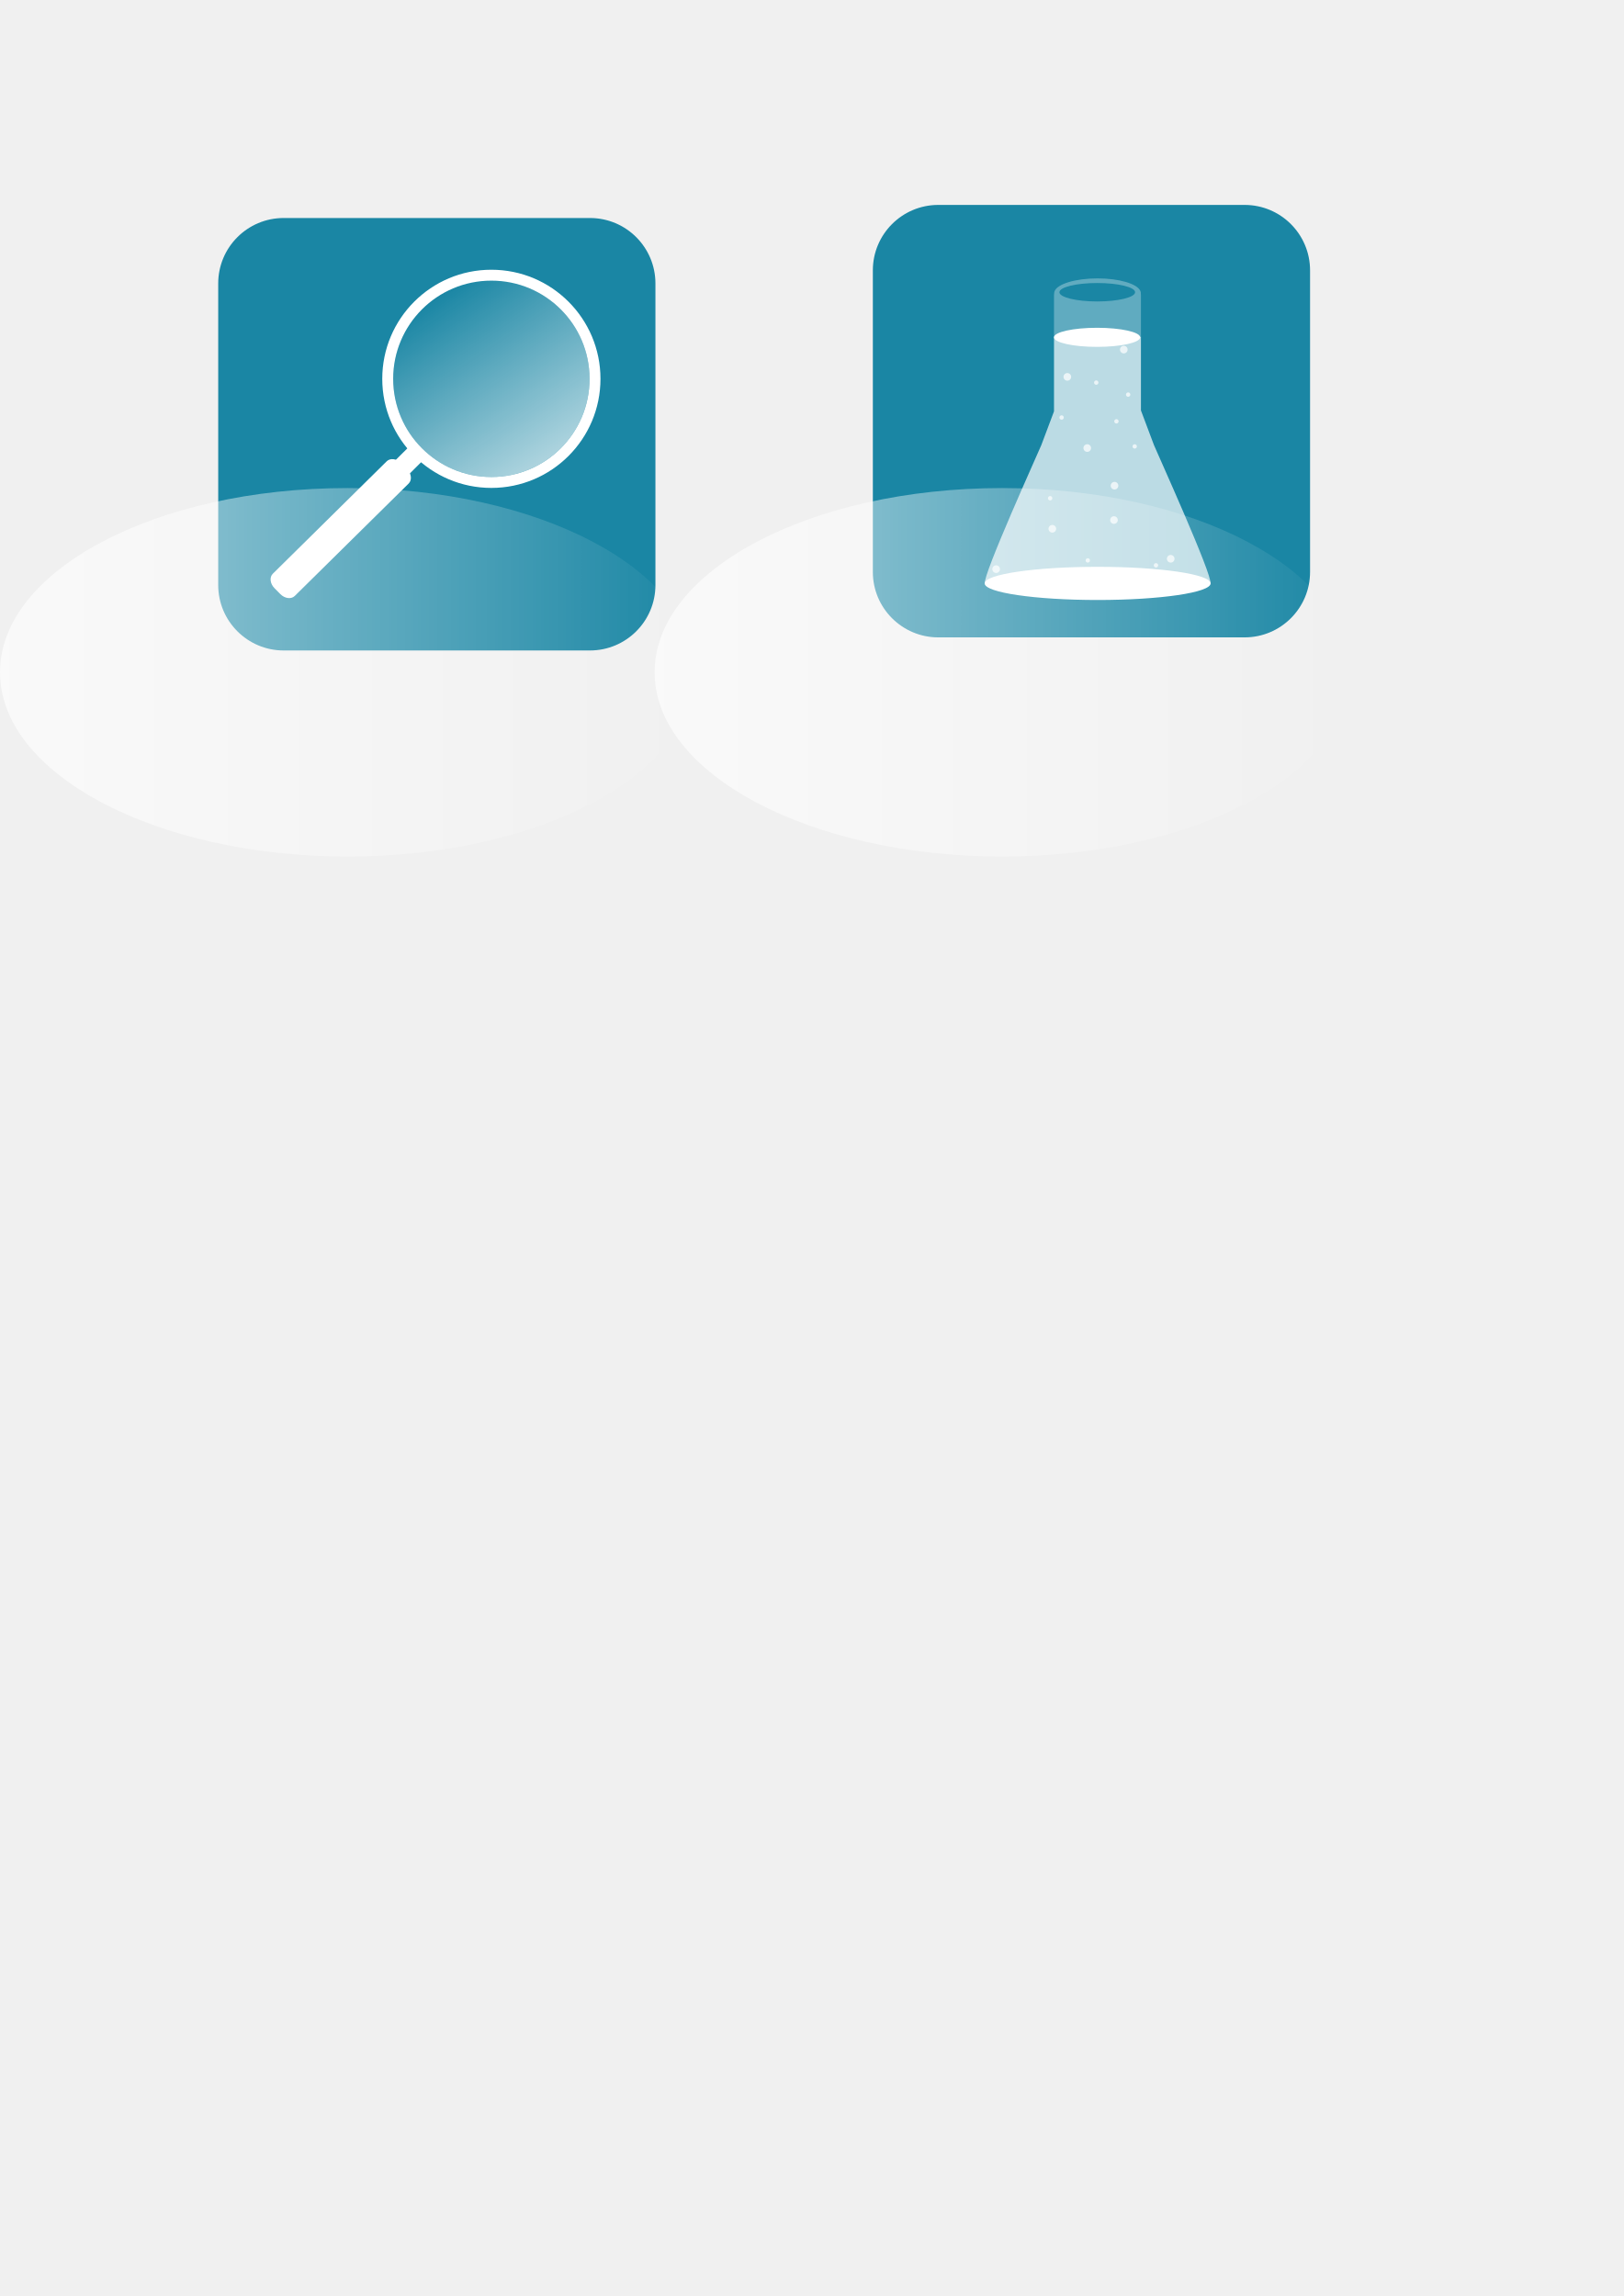
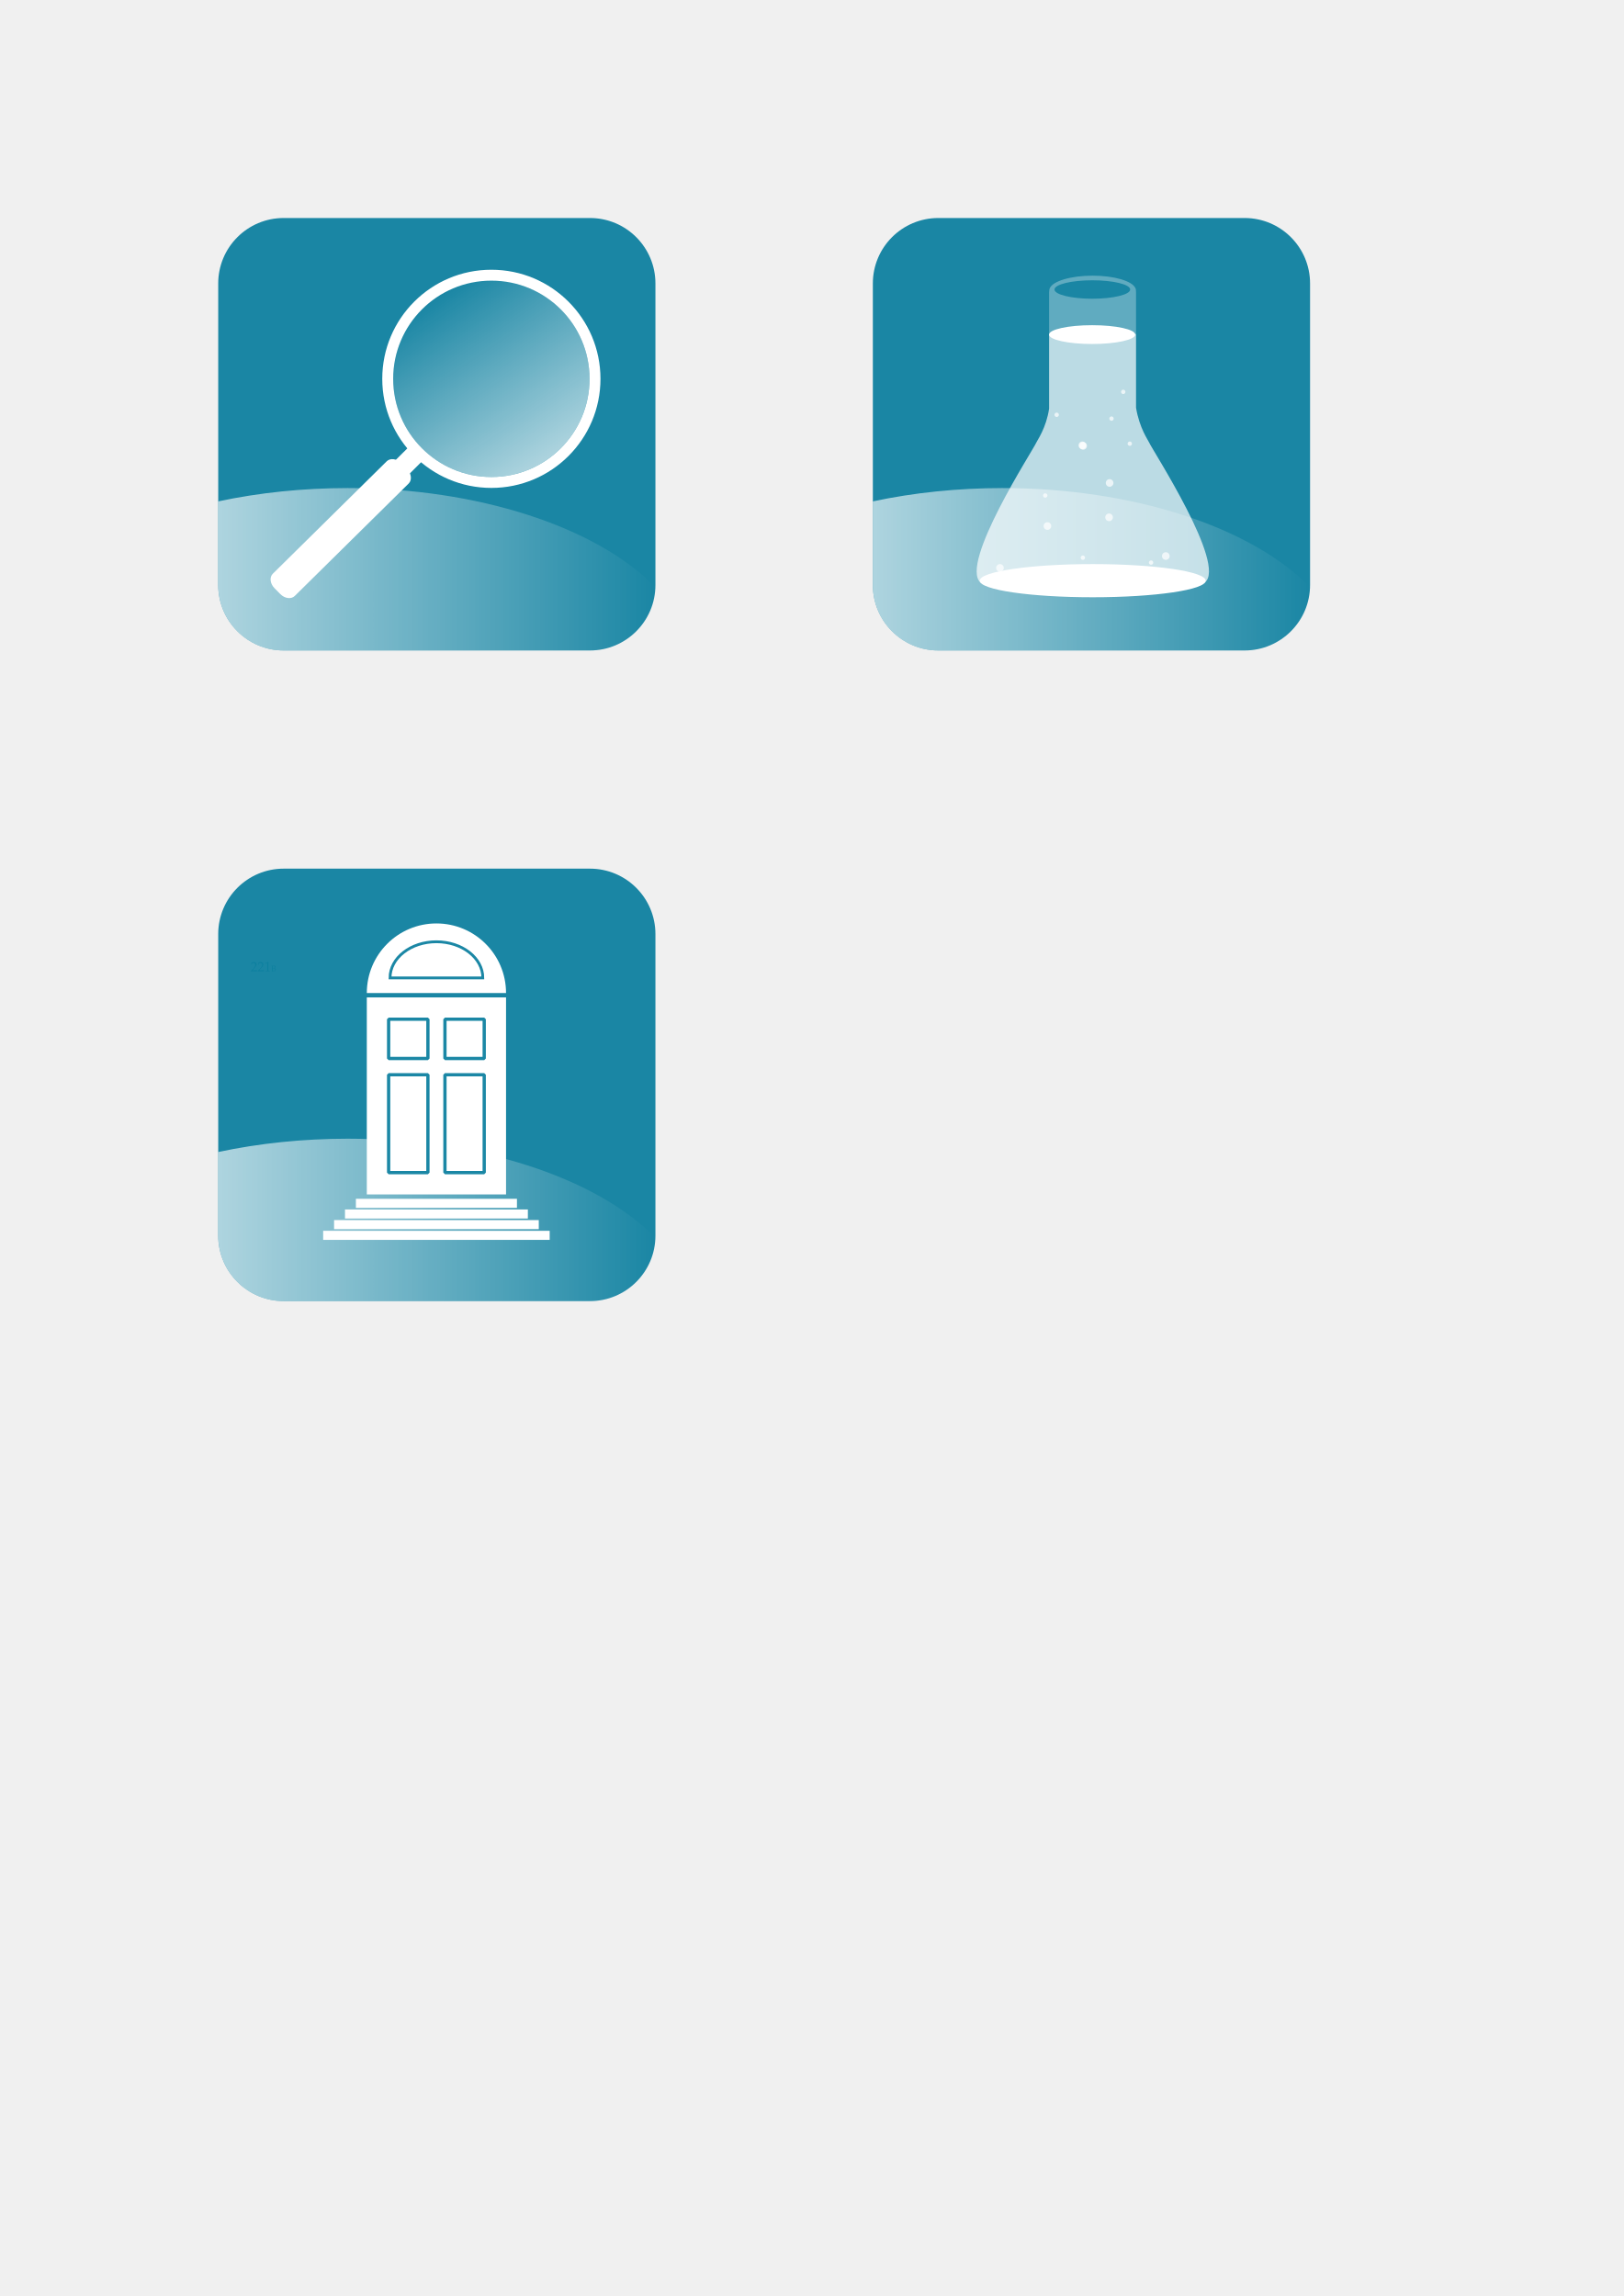
<svg xmlns="http://www.w3.org/2000/svg" xmlns:xlink="http://www.w3.org/1999/xlink" width="210mm" height="297mm" viewBox="0 0 744.094 1052.362" id="svg2" version="1.1">
  <defs id="defs4">
+     <marker orient="auto" refY="0.0" refX="0.0" id="Arrow1Lend" style="overflow:visible;">
+       <path id="path4478" d="M 0.0,0.0 L 5.0,-5.0 L -12.5,0.0 L 5.0,5.0 L 0.0,0.0 z " style="fill-rule:evenodd;stroke:#000000;stroke-width:1.0pt;" transform="scale(0.8) rotate(180) translate(12.5,0)" />
+     </marker>
    <linearGradient id="linearGradient5634">
      <stop style="stop-color:#ffffff;stop-opacity:1;" offset="0" id="stop5636" />
      <stop style="stop-color:#ffffff;stop-opacity:0;" offset="1" id="stop5638" />
    </linearGradient>
    <linearGradient xlink:href="#linearGradient5634" id="linearGradient5642" x1="180.178" y1="173.633" x2="270.178" y2="173.633" gradientUnits="userSpaceOnUse" gradientTransform="translate(-494.6288,-82.80299)" />
-     <linearGradient xlink:href="#linearGradient5634" id="linearGradient5671" x1="25.611" y1="325.961" x2="534.389" y2="325.961" gradientUnits="userSpaceOnUse" gradientTransform="matrix(0.6260026,0,0,0.9999999,-16.03256,-17.82083)" />
-     <linearGradient xlink:href="#linearGradient5634" id="linearGradient5671-7" x1="25.611" y1="325.961" x2="534.389" y2="325.961" gradientUnits="userSpaceOnUse" gradientTransform="matrix(0.6260026,0,0,0.9999999,283.9674,-17.82083)" />
+     <linearGradient xlink:href="#linearGradient5634" id="linearGradient6568" x1="100.011" y1="302.92" x2="300.351" y2="302.92" gradientUnits="userSpaceOnUse" gradientTransform="translate(0,-42)" />
+     <linearGradient xlink:href="#linearGradient5634" id="linearGradient6568-0" x1="100.011" y1="302.92" x2="300.351" y2="302.92" gradientUnits="userSpaceOnUse" gradientTransform="translate(299.9886,-41.99999)" />
+     <linearGradient xlink:href="#linearGradient5634" id="linearGradient6568-7" x1="100.011" y1="302.92" x2="300.351" y2="302.92" gradientUnits="userSpaceOnUse" gradientTransform="translate(-8.4311686e-7,256.2159)" />
  </defs>
  <g id="layer1">
    <rect style="fill:#0d809f;fill-opacity:0.941" id="rect4136" width="200.363" height="198.216" x="100" y="99.924" rx="30" ry="30" />
    <path style="fill:#ffffff;fill-opacity:1" d="m 225.178,123.633 a 50,50 0 0 0 -50,50 50,50 0 0 0 50,50 50,50 0 0 0 50,-50 50,50 0 0 0 -50,-50 z m 0,5 a 45,45 0 0 1 45,45 45,45 0 0 1 -45,45 45,45 0 0 1 -45,-45 45,45 0 0 1 45,-45 z" id="path4152" />
    <rect style="fill:#ffffff;fill-opacity:1" id="rect4174" width="81.576" height="14.312" x="-99.887" y="274.97" rx="4.101" ry="5.263" transform="matrix(0.7116299,-0.7025545,0.7025545,0.7116299,0,0)" />
    <circle style="fill:url(#linearGradient5642);fill-opacity:1;opacity:0.642" id="path4190" cx="-269.45" cy="90.83" r="45" transform="matrix(-0.5553658,-0.8316062,0.8316062,-0.5553658,0,0)" />
    <rect style="fill:#ffffff;fill-opacity:1" id="rect4174-6" width="50.981" height="8.945" x="-58.025" y="277.355" rx="2.563" ry="3.29" transform="matrix(0.7083186,-0.7058929,0.699201,0.7149251,0,0)" />
-     <ellipse style="opacity:0.642;fill:url(#linearGradient5671);fill-opacity:1" id="path5659" cx="159.248" cy="308.14" rx="159.248" ry="84.439" />
-     <rect style="fill:#0d809f;fill-opacity:0.941" id="rect4136-6" width="200.363" height="198.216" x="400" y="93.924" rx="30" ry="30" />
-     <ellipse style="opacity:0.642;fill:url(#linearGradient5671-7);fill-opacity:1" id="path5659-8" cx="459.248" cy="308.14" rx="159.248" ry="84.439" />
-     <path style="opacity:0.7;fill:#ffffff;fill-opacity:1" d="M 483.018 154.336 L 483.018 188.541 C 479.957 196.676 477.584 203.076 477.193 204.033 C 475.902 207.198 450.078 264.171 451.369 267.336 C 452.66 270.501 500.435 267.336 503.018 267.336 C 505.6 267.336 553.375 270.501 554.666 267.336 C 555.957 264.171 530.133 207.198 528.842 204.033 C 528.445 203.06 526 196.462 522.861 188.123 L 522.861 154.336 L 483.018 154.336 z " id="path6230" />
-     <path style="opacity:0.308;fill:#ffffff;fill-opacity:1" d="m 483.018,154.336 39.844,0 0,-19.148 c 0,-0.233 -0.028,-0.456 -0.053,-0.68 a 19.863,6.726 0 0 0 0.019,-0.188 19.863,6.726 0 0 0 -0.244,-0.994 c -0.003,-0.009 -0.003,-0.019 -0.006,-0.027 a 19.687,6.726 0 0 1 -0.002,0.01 19.863,6.726 0 0 0 -19.613,-5.713 19.863,6.726 0 0 0 -19.701,5.936 19.687,6.726 0 0 1 -0.008,-0.047 c -0.014,0.052 -0.02,0.108 -0.033,0.16 a 19.863,6.726 0 0 0 -0.102,0.492 c -0.059,0.34 -0.102,0.687 -0.102,1.051 l 0,19.148 z m 19.82,-24.617 a 17.341,4.226 0 0 1 17.34,4.227 17.341,4.226 0 0 1 -17.34,4.227 17.341,4.226 0 0 1 -17.342,-4.227 17.341,4.226 0 0 1 17.342,-4.227 z" id="rect5787" />
-     <ellipse style="opacity:1;fill:#ffffff;fill-opacity:1;stroke-width:1.5;stroke-miterlimit:4;stroke-dasharray:none" id="path5924" cx="503.012" cy="267.402" rx="51.774" ry="7.601" />
-     <circle style="opacity:0.7;fill:#ffffff;fill-opacity:1;stroke-width:1.5;stroke-miterlimit:4;stroke-dasharray:none" id="path6039" cx="498.25" cy="205.362" r="1.75" />
-     <circle style="opacity:0.7;fill:#ffffff;fill-opacity:1;stroke-width:1.5;stroke-miterlimit:4;stroke-dasharray:none" id="path6039-2" cx="510.75" cy="222.612" r="1.75" />
-     <circle style="opacity:0.7;fill:#ffffff;fill-opacity:1;stroke-width:1.5;stroke-miterlimit:4;stroke-dasharray:none" id="path6039-3" cx="482.25" cy="242.362" r="1.75" />
-     <circle style="opacity:0.7;fill:#ffffff;fill-opacity:1;stroke-width:1.5;stroke-miterlimit:4;stroke-dasharray:none" id="path6039-7" cx="536.5" cy="256.112" r="1.75" />
-     <circle style="opacity:0.7;fill:#ffffff;fill-opacity:1;stroke-width:1.5;stroke-miterlimit:4;stroke-dasharray:none" id="path6039-5" cx="510.5" cy="238.362" r="1.75" />
-     <circle style="opacity:0.7;fill:#ffffff;fill-opacity:1;stroke-width:1.5;stroke-miterlimit:4;stroke-dasharray:none" id="path6039-9" cx="520" cy="204.612" r="1" />
-     <circle style="opacity:0.7;fill:#ffffff;fill-opacity:1;stroke-width:1.5;stroke-miterlimit:4;stroke-dasharray:none" id="path6039-9-2" cx="481.25" cy="228.362" r="1" />
-     <circle style="opacity:0.7;fill:#ffffff;fill-opacity:1;stroke-width:1.5;stroke-miterlimit:4;stroke-dasharray:none" id="path6039-9-28" cx="498.5" cy="256.862" r="1" />
-     <circle style="opacity:0.7;fill:#ffffff;fill-opacity:1;stroke-width:1.5;stroke-miterlimit:4;stroke-dasharray:none" id="path6039-9-9" cx="529.75" cy="259.112" r="1" />
-     <circle style="opacity:0.7;fill:#ffffff;fill-opacity:1;stroke-width:1.5;stroke-miterlimit:4;stroke-dasharray:none" id="path6039-9-7" cx="486.5" cy="191.362" r="1" />
-     <ellipse style="opacity:1;fill:#ffffff;fill-opacity:1;stroke-width:1.5;stroke-miterlimit:4;stroke-dasharray:none" id="path6113" cx="502.75" cy="154.612" rx="19.75" ry="4.375" />
-     <circle style="opacity:0.7;fill:#ffffff;fill-opacity:1;stroke-width:1.5;stroke-miterlimit:4;stroke-dasharray:none" id="path6039-9-7-3" cx="517" cy="180.862" r="1" />
-     <circle style="opacity:0.7;fill:#ffffff;fill-opacity:1;stroke-width:1.5;stroke-miterlimit:4;stroke-dasharray:none" id="path6039-3-6" cx="456.5" cy="260.862" r="1.75" />
-     <circle style="opacity:0.7;fill:#ffffff;fill-opacity:1;stroke-width:1.5;stroke-miterlimit:4;stroke-dasharray:none" id="path6039-9-7-31" cx="511.625" cy="193.112" r="1" />
-     <circle style="opacity:0.7;fill:#ffffff;fill-opacity:1;stroke-width:1.5;stroke-miterlimit:4;stroke-dasharray:none" id="path6039-94" cx="489.125" cy="172.737" r="1.75" />
-     <circle style="opacity:0.7;fill:#ffffff;fill-opacity:1;stroke-width:1.5;stroke-miterlimit:4;stroke-dasharray:none" id="path6039-78" cx="515" cy="160.237" r="1.75" />
-     <circle style="opacity:0.7;fill:#ffffff;fill-opacity:1;stroke-width:1.5;stroke-miterlimit:4;stroke-dasharray:none" id="path6039-9-4" cx="502.375" cy="175.362" r="1" />
+     <rect style="fill:#0d809f;fill-opacity:0.941" id="rect4136-6" width="200.363" height="198.216" x="400" y="99.924" rx="30" ry="30" />
+     <path style="opacity:0.7;fill:#ffffff;fill-opacity:1" d="m 480.768,153.086 0,34.205 c -1.293,8.842 -5.434,14.535 -5.824,15.492 -1.291,3.165 -35.512,55.718 -25.559,64.275 2.592,2.229 48.801,-0.972 51.383,-0.972 2.582,0 48.57,3.036 51.295,0.972 10.484,-7.938 -24.179,-61.11 -25.471,-64.275 -0.397,-0.973 -4.432,-6.51 -5.98,-15.91 l 0,-33.787 z" id="path6230" />
+     <path style="opacity:0.308;fill:#ffffff;fill-opacity:1" d="m 480.768,153.086 39.844,0 0,-19.148 c 0,-0.233 -0.028,-0.456 -0.053,-0.68 a 19.863,6.726 0 0 0 0.019,-0.188 19.863,6.726 0 0 0 -0.244,-0.994 c -0.003,-0.009 -0.003,-0.019 -0.006,-0.027 a 19.687,6.726 0 0 1 -0.002,0.01 19.863,6.726 0 0 0 -19.613,-5.713 19.863,6.726 0 0 0 -19.701,5.936 19.687,6.726 0 0 1 -0.008,-0.047 c -0.014,0.052 -0.02,0.108 -0.033,0.16 a 19.863,6.726 0 0 0 -0.102,0.492 c -0.059,0.34 -0.102,0.687 -0.102,1.051 l 0,19.148 z m 19.82,-24.617 a 17.341,4.226 0 0 1 17.34,4.227 17.341,4.226 0 0 1 -17.34,4.227 17.341,4.226 0 0 1 -17.342,-4.227 17.341,4.226 0 0 1 17.342,-4.227 z" id="rect5787" />
+     <ellipse style="opacity:1;fill:#ffffff;fill-opacity:1;stroke-width:1.5;stroke-miterlimit:4;stroke-dasharray:none" id="path5924" cx="500.762" cy="266.152" rx="51.774" ry="7.601" />
+     <circle style="opacity:0.7;fill:#ffffff;fill-opacity:1;stroke-width:1.5;stroke-miterlimit:4;stroke-dasharray:none" id="path6039" cx="496" cy="204.112" r="1.75" />
+     <circle style="opacity:0.7;fill:#ffffff;fill-opacity:1;stroke-width:1.5;stroke-miterlimit:4;stroke-dasharray:none" id="path6039-2" cx="508.5" cy="221.362" r="1.75" />
+     <circle style="opacity:0.7;fill:#ffffff;fill-opacity:1;stroke-width:1.5;stroke-miterlimit:4;stroke-dasharray:none" id="path6039-3" cx="480" cy="241.112" r="1.75" />
+     <circle style="opacity:0.7;fill:#ffffff;fill-opacity:1;stroke-width:1.5;stroke-miterlimit:4;stroke-dasharray:none" id="path6039-7" cx="534.25" cy="254.862" r="1.75" />
+     <circle style="opacity:0.7;fill:#ffffff;fill-opacity:1;stroke-width:1.5;stroke-miterlimit:4;stroke-dasharray:none" id="path6039-5" cx="508.25" cy="237.112" r="1.75" />
+     <circle style="opacity:0.7;fill:#ffffff;fill-opacity:1;stroke-width:1.5;stroke-miterlimit:4;stroke-dasharray:none" id="path6039-9" cx="517.75" cy="203.362" r="1" />
+     <circle style="opacity:0.7;fill:#ffffff;fill-opacity:1;stroke-width:1.5;stroke-miterlimit:4;stroke-dasharray:none" id="path6039-9-2" cx="479" cy="227.112" r="1" />
+     <circle style="opacity:0.7;fill:#ffffff;fill-opacity:1;stroke-width:1.5;stroke-miterlimit:4;stroke-dasharray:none" id="path6039-9-28" cx="496.25" cy="255.612" r="1" />
+     <circle style="opacity:0.7;fill:#ffffff;fill-opacity:1;stroke-width:1.5;stroke-miterlimit:4;stroke-dasharray:none" id="path6039-9-9" cx="527.5" cy="257.862" r="1" />
+     <circle style="opacity:0.7;fill:#ffffff;fill-opacity:1;stroke-width:1.5;stroke-miterlimit:4;stroke-dasharray:none" id="path6039-9-7" cx="484.25" cy="190.112" r="1" />
+     <ellipse style="opacity:1;fill:#ffffff;fill-opacity:1;stroke-width:1.5;stroke-miterlimit:4;stroke-dasharray:none" id="path6113" cx="500.5" cy="153.362" rx="19.75" ry="4.311" />
+     <circle style="opacity:0.7;fill:#ffffff;fill-opacity:1;stroke-width:1.5;stroke-miterlimit:4;stroke-dasharray:none" id="path6039-9-7-3" cx="514.75" cy="179.612" r="1" />
+     <circle style="opacity:0.7;fill:#ffffff;fill-opacity:1;stroke-width:1.5;stroke-miterlimit:4;stroke-dasharray:none" id="path6039-3-6" cx="458.25" cy="260.301" r="1.75" />
+     <circle style="opacity:0.7;fill:#ffffff;fill-opacity:1;stroke-width:1.5;stroke-miterlimit:4;stroke-dasharray:none" id="path6039-9-7-31" cx="509.375" cy="191.862" r="1" />
+     <circle style="opacity:0.7;fill:#ffffff;fill-opacity:1;stroke-width:1.5;stroke-miterlimit:4;stroke-dasharray:none" id="path6039-94" cx="496.375" cy="204.362" r="1.75" />
+     <path style="fill:url(#linearGradient6568);fill-opacity:1;opacity:0.646" d="m 159.259,223.701 a 159.248,84.439 0 0 0 -59.248,6.105 l 0,38.334 c 0,16.62 13.38,30 30,30 l 140.363,0 c 16.308,0 29.487,-12.885 29.977,-29.07 A 159.248,84.439 0 0 0 159.259,223.701 Z" id="rect4136-5" />
+     <path style="opacity:0.646;fill:url(#linearGradient6568-0);fill-opacity:1" d="M 459.248,223.701 A 159.248,84.439 0 0 0 400,229.806 l 0,38.334 c 0,16.62 13.38,30 30,30 l 140.363,0 c 16.308,0 29.487,-12.885 29.977,-29.07 A 159.248,84.439 0 0 0 459.248,223.701 Z" id="rect4136-5-1" />
+     <g id="g4240">
+       <rect ry="30" rx="30" y="398.14" x="100" height="198.216" width="200.363" id="rect4136-60" style="fill:#0d809f;fill-opacity:0.941" />
+       <path id="rect4136-5-8" d="m 159.259,521.917 a 159.248,84.439 0 0 0 -59.248,6.105 l 0,38.334 c 0,16.62 13.38,30 30,30 l 140.363,0 c 16.308,0 29.487,-12.885 29.977,-29.07 A 159.248,84.439 0 0 0 159.259,521.917 Z" style="opacity:0.646;fill:url(#linearGradient6568-7);fill-opacity:1" />
+       <g transform="translate(8.644495,-4.883885)" id="g4803">
+         <g id="g4776">
+           <rect transform="scale(1,-1)" y="-558.507" x="154.453" height="4.162" width="73.805" id="rect4298-7" style="opacity:1;fill:#ffffff;fill-opacity:1;stroke-width:1.5;stroke-miterlimit:4;stroke-dasharray:none" />
+           <rect transform="scale(1,-1)" y="-563.4" x="149.453" height="4.162" width="83.805" id="rect4298-7-9" style="opacity:1;fill:#ffffff;fill-opacity:1;stroke-width:1.5;stroke-miterlimit:4;stroke-dasharray:none" />
+           <rect transform="scale(1,-1)" y="-568.265" x="144.453" height="4.162" width="93.805" id="rect4298-7-9-2" style="opacity:1;fill:#ffffff;fill-opacity:1;stroke-width:1.5;stroke-miterlimit:4;stroke-dasharray:none" />
+           <rect transform="scale(1,-1)" y="-573.177" x="139.453" height="4.162" width="103.805" id="rect4298-7-9-2-0" style="opacity:1;fill:#ffffff;fill-opacity:1;stroke-width:1.5;stroke-miterlimit:4;stroke-dasharray:none" />
+         </g>
+         <g id="g4782">
+           <rect y="462.043" x="159.453" height="90.302" width="63.805" id="rect4298" style="opacity:1;fill:#ffffff;fill-opacity:1;stroke-width:1.5;stroke-miterlimit:4;stroke-dasharray:none" />
+           <rect y="472.043" x="169.453" height="18" width="18" id="rect4298-2" style="opacity:1;fill:#ffffff;fill-opacity:1;stroke:#0d809f;stroke-width:1.5;stroke-linecap:butt;stroke-linejoin:bevel;stroke-miterlimit:4;stroke-dasharray:none;stroke-opacity:0.941" />
+           <rect y="472.043" x="195.258" height="18" width="18" id="rect4298-2-5" style="opacity:1;fill:#ffffff;fill-opacity:1;stroke:#0d809f;stroke-width:1.5;stroke-linejoin:bevel;stroke-miterlimit:4;stroke-dasharray:none;stroke-opacity:0.941" />
+           <rect y="497.487" x="169.453" height="44.857" width="18" id="rect4298-2-9" style="opacity:1;fill:#ffffff;fill-opacity:1;stroke:#0d809f;stroke-width:1.5;stroke-linejoin:bevel;stroke-miterlimit:4;stroke-dasharray:none;stroke-opacity:0.941" />
+           <rect y="497.487" x="195.258" height="44.857" width="18" id="rect4298-2-9-2" style="opacity:1;fill:#ffffff;fill-opacity:1;stroke:#0d809f;stroke-width:1.5;stroke-linejoin:bevel;stroke-miterlimit:4;stroke-dasharray:none;stroke-opacity:0.941" />
+         </g>
+         <g id="g4795">
+           <path d="m 159.453,460.043 a 31.902,31.902 0 0 1 31.902,-31.902 31.902,31.902 0 0 1 31.902,31.902 l -31.902,0 z" id="path4290" style="opacity:1;fill:#ffffff;fill-opacity:1;stroke-width:1.5;stroke-miterlimit:4;stroke-dasharray:none" />
+           <g id="g4789">
+             <path style="opacity:1;fill:#ffffff;fill-opacity:1;stroke:#0d809f;stroke-width:1.285;stroke-miterlimit:4;stroke-dasharray:none;stroke-opacity:0.941" id="path4290-8" d="m 170.095,453.095 a 21.26,16.562 0 0 1 21.26,-16.562 21.26,16.562 0 0 1 21.26,16.562 l -21.26,0 z" />
+             <text xml:space="preserve" style="font-style:normal;font-weight:normal;font-size:40px;line-height:125%;font-family:sans-serif;letter-spacing:0px;word-spacing:0px;fill:#0d809f;fill-opacity:1;stroke:none;stroke-width:1px;stroke-linecap:butt;stroke-linejoin:miter;stroke-opacity:0.941" x="191.385" y="450.092" id="text4360">
+               <tspan id="tspan4362" x="191.385" y="450.092" style="font-style:normal;font-variant:normal;font-weight:normal;font-stretch:normal;font-size:6.25px;font-family:Palatino;-inkscape-font-specification:Palatino;text-align:center;text-anchor:middle;fill:#0d809f;fill-opacity:1;stroke:none;stroke-opacity:0.941">221<tspan style="font-size:3.75px" id="tspan4774">B</tspan>
+               </tspan>
+             </text>
+           </g>
+         </g>
+       </g>
+     </g>
  </g>
</svg>
